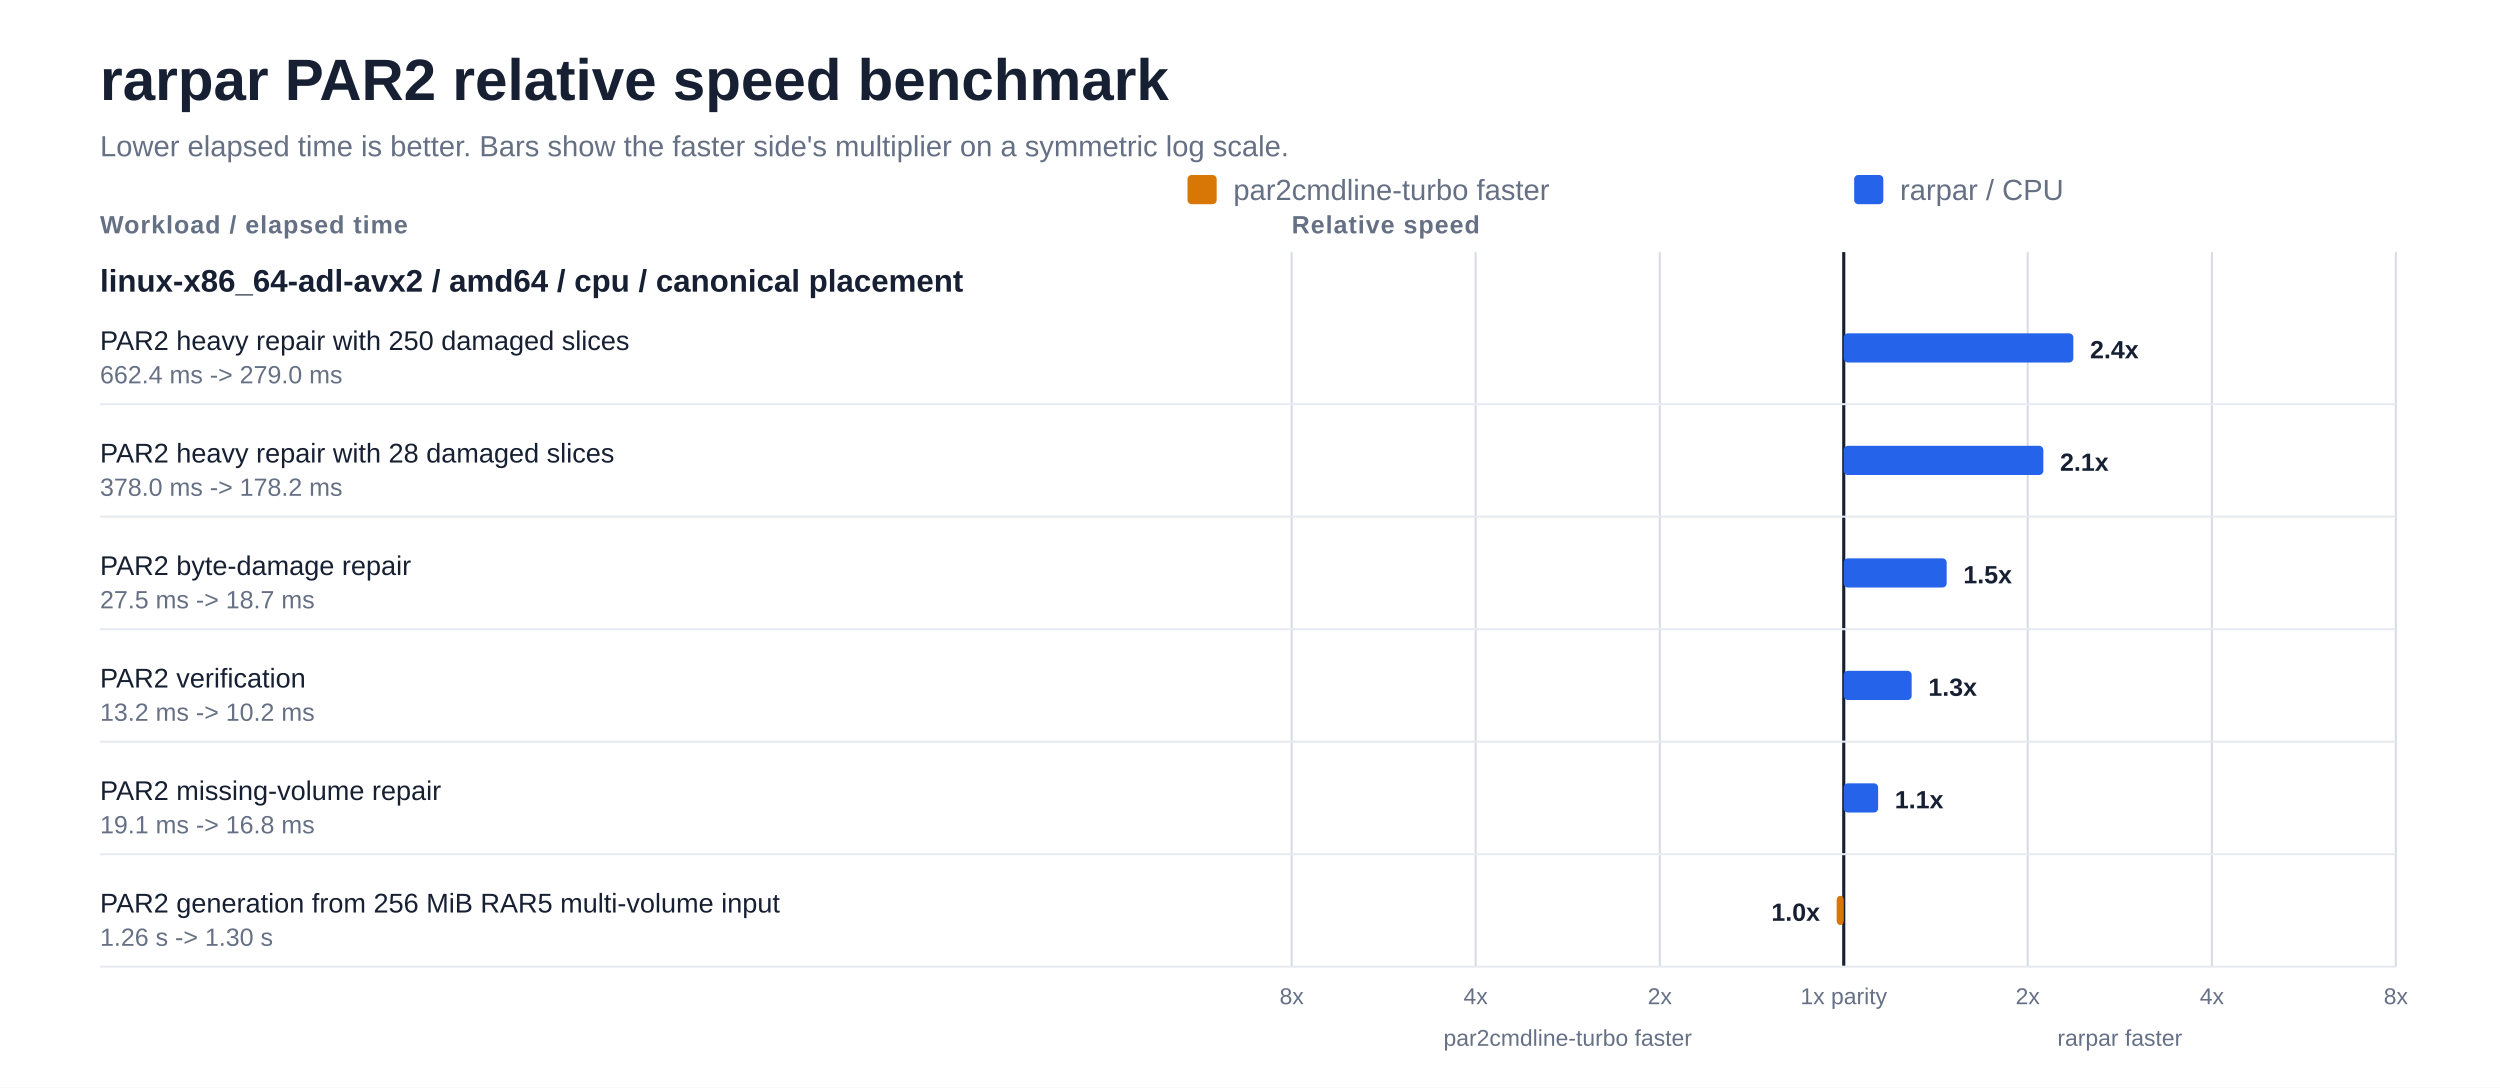
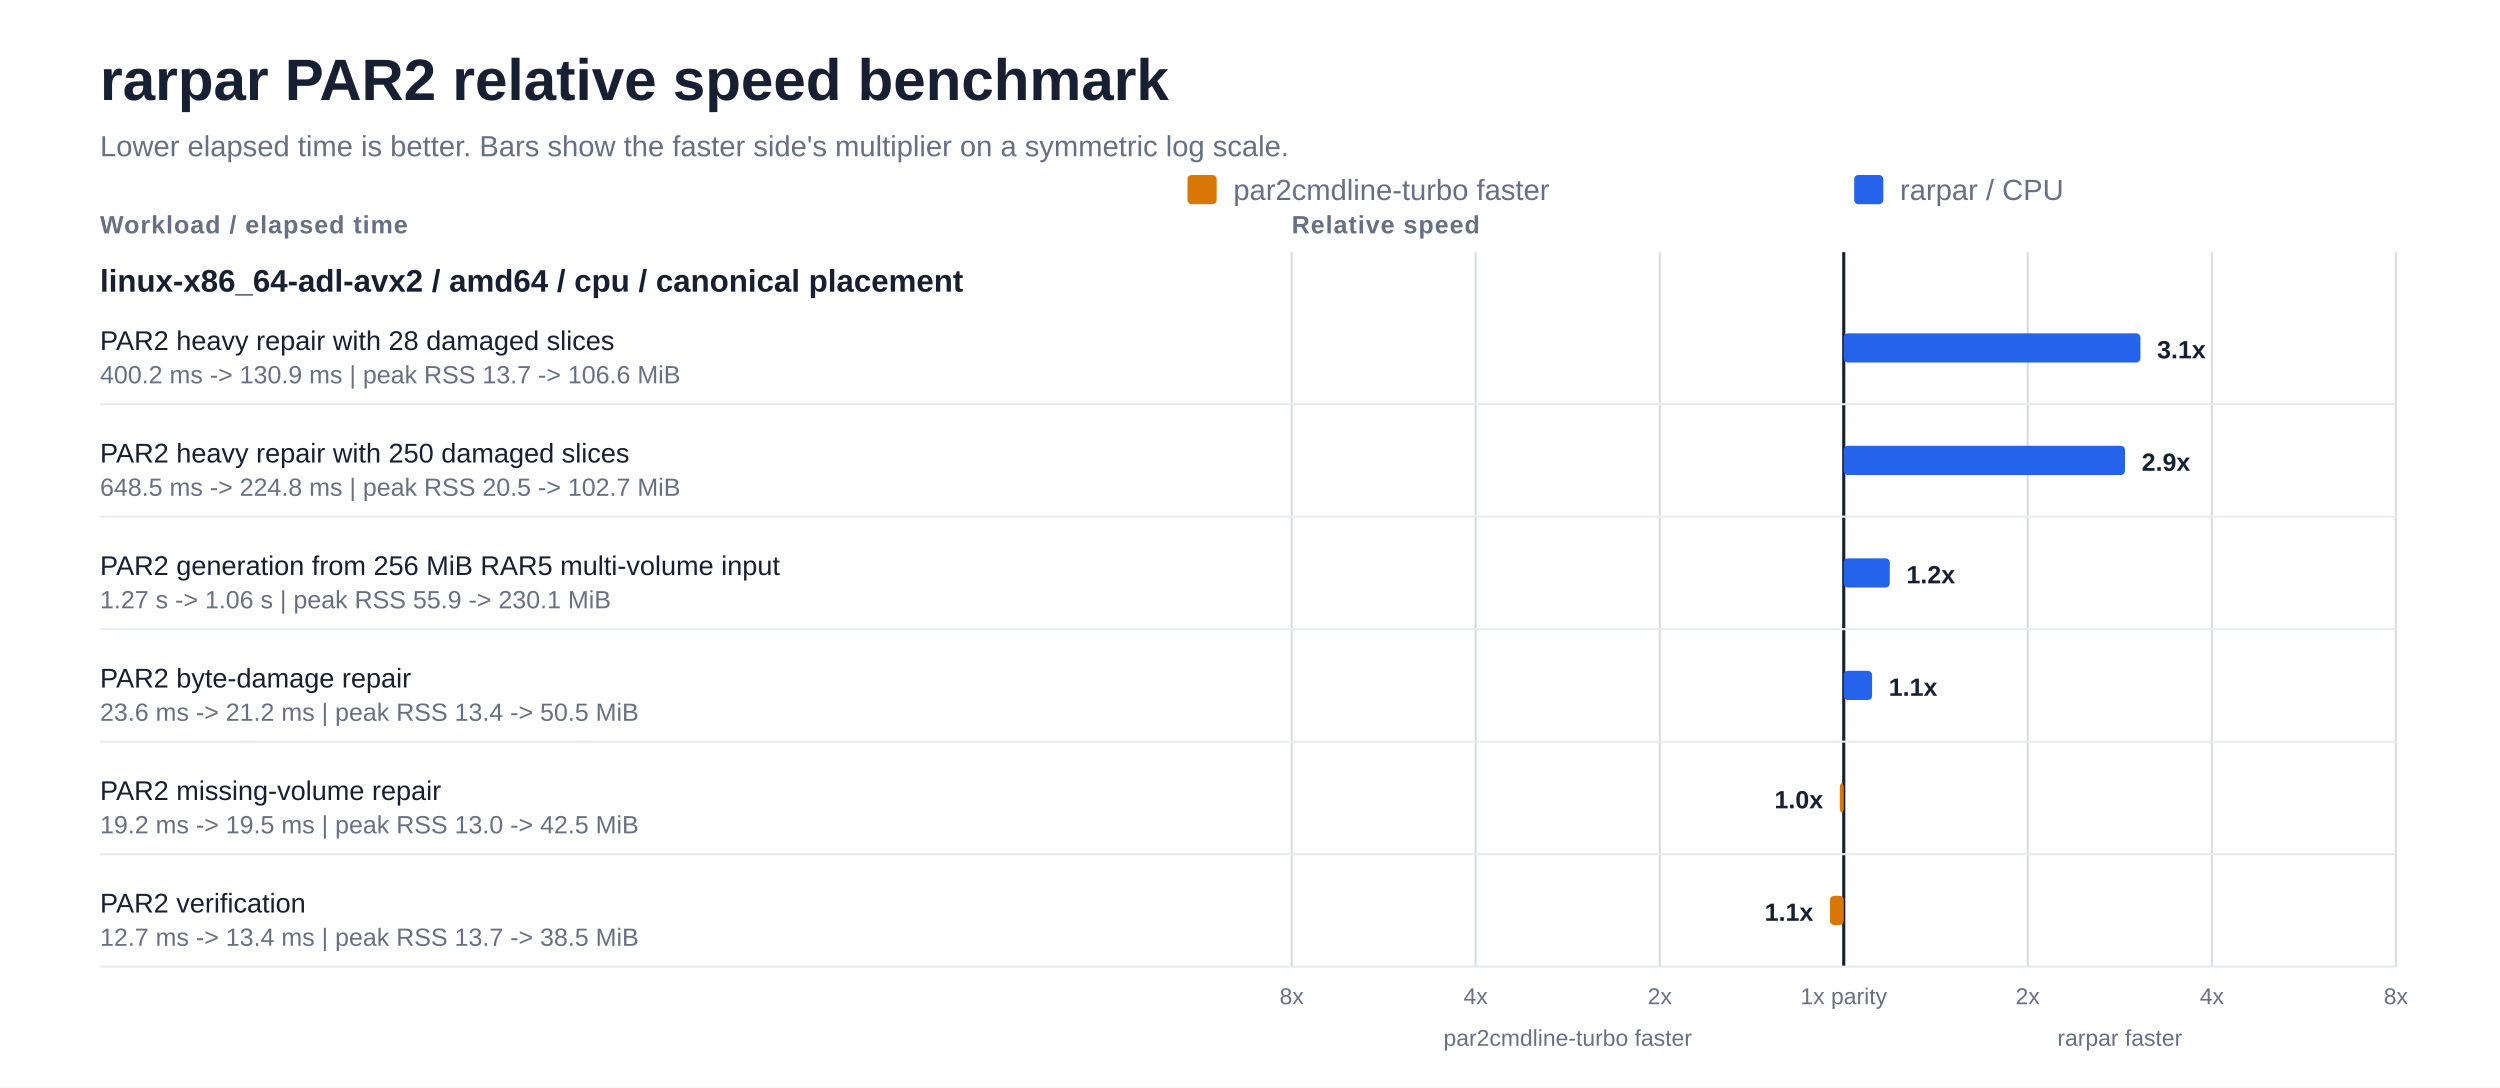
<svg xmlns="http://www.w3.org/2000/svg" width="1200" height="522" viewBox="0 0 1200 522" role="img" aria-labelledby="title desc">
  <style>
    .bg { fill: #ffffff; } text { font-family: Arial, sans-serif; fill: #172033; }
    .title { font-size: 28px; font-weight: 600; } .subtitle { font-size: 14px; fill: #667085; }
    .column { font-size: 12px; font-weight: 600; fill: #667085; letter-spacing: .04em; text-transform: uppercase; }
    .machine { font-size: 15px; font-weight: 600; } .workload { font-size: 13px; font-weight: 500; }
    .timing { font-size: 12px; fill: #667085; } .tick { font-size: 11px; fill: #667085; } .ratio { font-size: 12px; font-weight: 600; }
    .grid { stroke: #d7dce5; stroke-width: 1; } .parity { stroke: #172033; stroke-width: 1.5; } .rule { stroke: #e7eaf0; stroke-width: 1; }
    .cpu { fill: #2563eb; } .gpu { fill: #7c3aed; } .slower { fill: #d97706; }
    @media (prefers-color-scheme: dark) { .bg { fill: #0d1117; } text { fill: #e6edf3; } .subtitle, .column, .timing, .tick { fill: #9ca7b5; } .grid { stroke: #30363d; } .parity { stroke: #e6edf3; } .rule { stroke: #21262d; } .cpu { fill: #58a6ff; } .gpu { fill: #bc8cff; } .slower { fill: #f2a65a; } }
  </style>
  <rect class="bg" width="1200" height="522" />
  <text class="title" x="48" y="48">rarpar PAR2 relative speed benchmark</text>
  <text class="subtitle" x="48" y="75">Lower elapsed time is better. Bars show the faster side's multiplier on a symmetric log scale.</text>
  <g aria-label="Legend">
    <rect class="slower" x="570" y="84" width="14" height="14" rx="2" />
    <text class="subtitle" x="592" y="96">par2cmdline-turbo faster</text>
    <rect class="cpu" x="890" y="84" width="14" height="14" rx="2" />
    <text class="subtitle" x="912" y="96">rarpar / CPU</text>
  </g>
  <text class="column" x="48" y="112">Workload / elapsed time</text>
  <text class="column" x="620" y="112">Relative speed</text>
  <g aria-label="Relative speed axis">
    <line class="grid" x1="620.0" y1="121" x2="620.0" y2="464" />
    <text class="tick" x="620.0" y="482" text-anchor="middle">8x</text>
    <line class="grid" x1="708.3" y1="121" x2="708.3" y2="464" />
    <text class="tick" x="708.3" y="482" text-anchor="middle">4x</text>
    <line class="grid" x1="796.7" y1="121" x2="796.7" y2="464" />
    <text class="tick" x="796.7" y="482" text-anchor="middle">2x</text>
    <line class="parity" x1="885.0" y1="121" x2="885.0" y2="464" />
    <text class="tick" x="885.0" y="482" text-anchor="middle">1x parity</text>
    <line class="grid" x1="973.3" y1="121" x2="973.3" y2="464" />
    <text class="tick" x="973.3" y="482" text-anchor="middle">2x</text>
    <line class="grid" x1="1061.7" y1="121" x2="1061.7" y2="464" />
    <text class="tick" x="1061.7" y="482" text-anchor="middle">4x</text>
    <line class="grid" x1="1150.0" y1="121" x2="1150.0" y2="464" />
    <text class="tick" x="1150.0" y="482" text-anchor="middle">8x</text>
    <text class="tick" x="752.5" y="502" text-anchor="middle">par2cmdline-turbo faster</text>
    <text class="tick" x="1017.5" y="502" text-anchor="middle">rarpar faster</text>
  </g>
  <g aria-label="PAR2 benchmarks">
    <text class="machine" x="48" y="140">linux-x86_64-adl-avx2 / amd64 / cpu / canonical placement</text>
-     <text class="workload" x="48" y="168">PAR2 heavy repair with 250 damaged slices</text>
-     <text class="timing" x="48" y="184">662.4 ms -&gt; 279.0 ms</text>
-     <rect class="cpu" x="885.0" y="160" width="110.2" height="14" rx="2" />
-     <text class="ratio" x="1003.2" y="172">2.4x</text>
+     <text class="workload" x="48" y="168">PAR2 heavy repair with 28 damaged slices</text>
+     <text class="timing" x="48" y="184">400.2 ms -&gt; 130.9 ms  |  peak RSS 13.7 -&gt; 106.6 MiB</text>
+     <rect class="cpu" x="885.0" y="160" width="142.4" height="14" rx="2" />
+     <text class="ratio" x="1035.4" y="172">3.1x</text>
    <line class="rule" x1="48" y1="194" x2="1150" y2="194" />
-     <text class="workload" x="48" y="222">PAR2 heavy repair with 28 damaged slices</text>
-     <text class="timing" x="48" y="238">378.0 ms -&gt; 178.2 ms</text>
-     <rect class="cpu" x="885.0" y="214" width="95.8" height="14" rx="2" />
-     <text class="ratio" x="988.8" y="226">2.1x</text>
+     <text class="workload" x="48" y="222">PAR2 heavy repair with 250 damaged slices</text>
+     <text class="timing" x="48" y="238">648.5 ms -&gt; 224.8 ms  |  peak RSS 20.5 -&gt; 102.7 MiB</text>
+     <rect class="cpu" x="885.0" y="214" width="135.0" height="14" rx="2" />
+     <text class="ratio" x="1028.0" y="226">2.9x</text>
    <line class="rule" x1="48" y1="248" x2="1150" y2="248" />
-     <text class="workload" x="48" y="276">PAR2 byte-damage repair</text>
-     <text class="timing" x="48" y="292">27.5 ms -&gt; 18.7 ms</text>
-     <rect class="cpu" x="885.0" y="268" width="49.4" height="14" rx="2" />
-     <text class="ratio" x="942.4" y="280">1.5x</text>
+     <text class="workload" x="48" y="276">PAR2 generation from 256 MiB RAR5 multi-volume input</text>
+     <text class="timing" x="48" y="292">1.27 s -&gt; 1.06 s  |  peak RSS 55.9 -&gt; 230.1 MiB</text>
+     <rect class="cpu" x="885.0" y="268" width="22.1" height="14" rx="2" />
+     <text class="ratio" x="915.1" y="280">1.2x</text>
    <line class="rule" x1="48" y1="302" x2="1150" y2="302" />
-     <text class="workload" x="48" y="330">PAR2 verification</text>
-     <text class="timing" x="48" y="346">13.2 ms -&gt; 10.2 ms</text>
-     <rect class="cpu" x="885.0" y="322" width="32.6" height="14" rx="2" />
-     <text class="ratio" x="925.6" y="334">1.3x</text>
+     <text class="workload" x="48" y="330">PAR2 byte-damage repair</text>
+     <text class="timing" x="48" y="346">23.6 ms -&gt; 21.2 ms  |  peak RSS 13.4 -&gt; 50.5 MiB</text>
+     <rect class="cpu" x="885.0" y="322" width="13.6" height="14" rx="2" />
+     <text class="ratio" x="906.6" y="334">1.1x</text>
    <line class="rule" x1="48" y1="356" x2="1150" y2="356" />
    <text class="workload" x="48" y="384">PAR2 missing-volume repair</text>
-     <text class="timing" x="48" y="400">19.1 ms -&gt; 16.8 ms</text>
-     <rect class="cpu" x="885.0" y="376" width="16.5" height="14" rx="2" />
-     <text class="ratio" x="909.5" y="388">1.1x</text>
+     <text class="timing" x="48" y="400">19.2 ms -&gt; 19.5 ms  |  peak RSS 13.0 -&gt; 42.5 MiB</text>
+     <rect class="slower" x="883.1" y="376" width="1.9" height="14" rx="2" />
+     <text class="ratio" x="875.1" y="388" text-anchor="end">1.0x</text>
    <line class="rule" x1="48" y1="410" x2="1150" y2="410" />
-     <text class="workload" x="48" y="438">PAR2 generation from 256 MiB RAR5 multi-volume input</text>
-     <text class="timing" x="48" y="454">1.26 s -&gt; 1.30 s</text>
-     <rect class="slower" x="881.6" y="430" width="3.4" height="14" rx="2" />
-     <text class="ratio" x="873.6" y="442" text-anchor="end">1.0x</text>
+     <text class="workload" x="48" y="438">PAR2 verification</text>
+     <text class="timing" x="48" y="454">12.7 ms -&gt; 13.4 ms  |  peak RSS 13.7 -&gt; 38.5 MiB</text>
+     <rect class="slower" x="878.4" y="430" width="6.6" height="14" rx="2" />
+     <text class="ratio" x="870.4" y="442" text-anchor="end">1.1x</text>
    <line class="rule" x1="48" y1="464" x2="1150" y2="464" />
  </g>
</svg>
